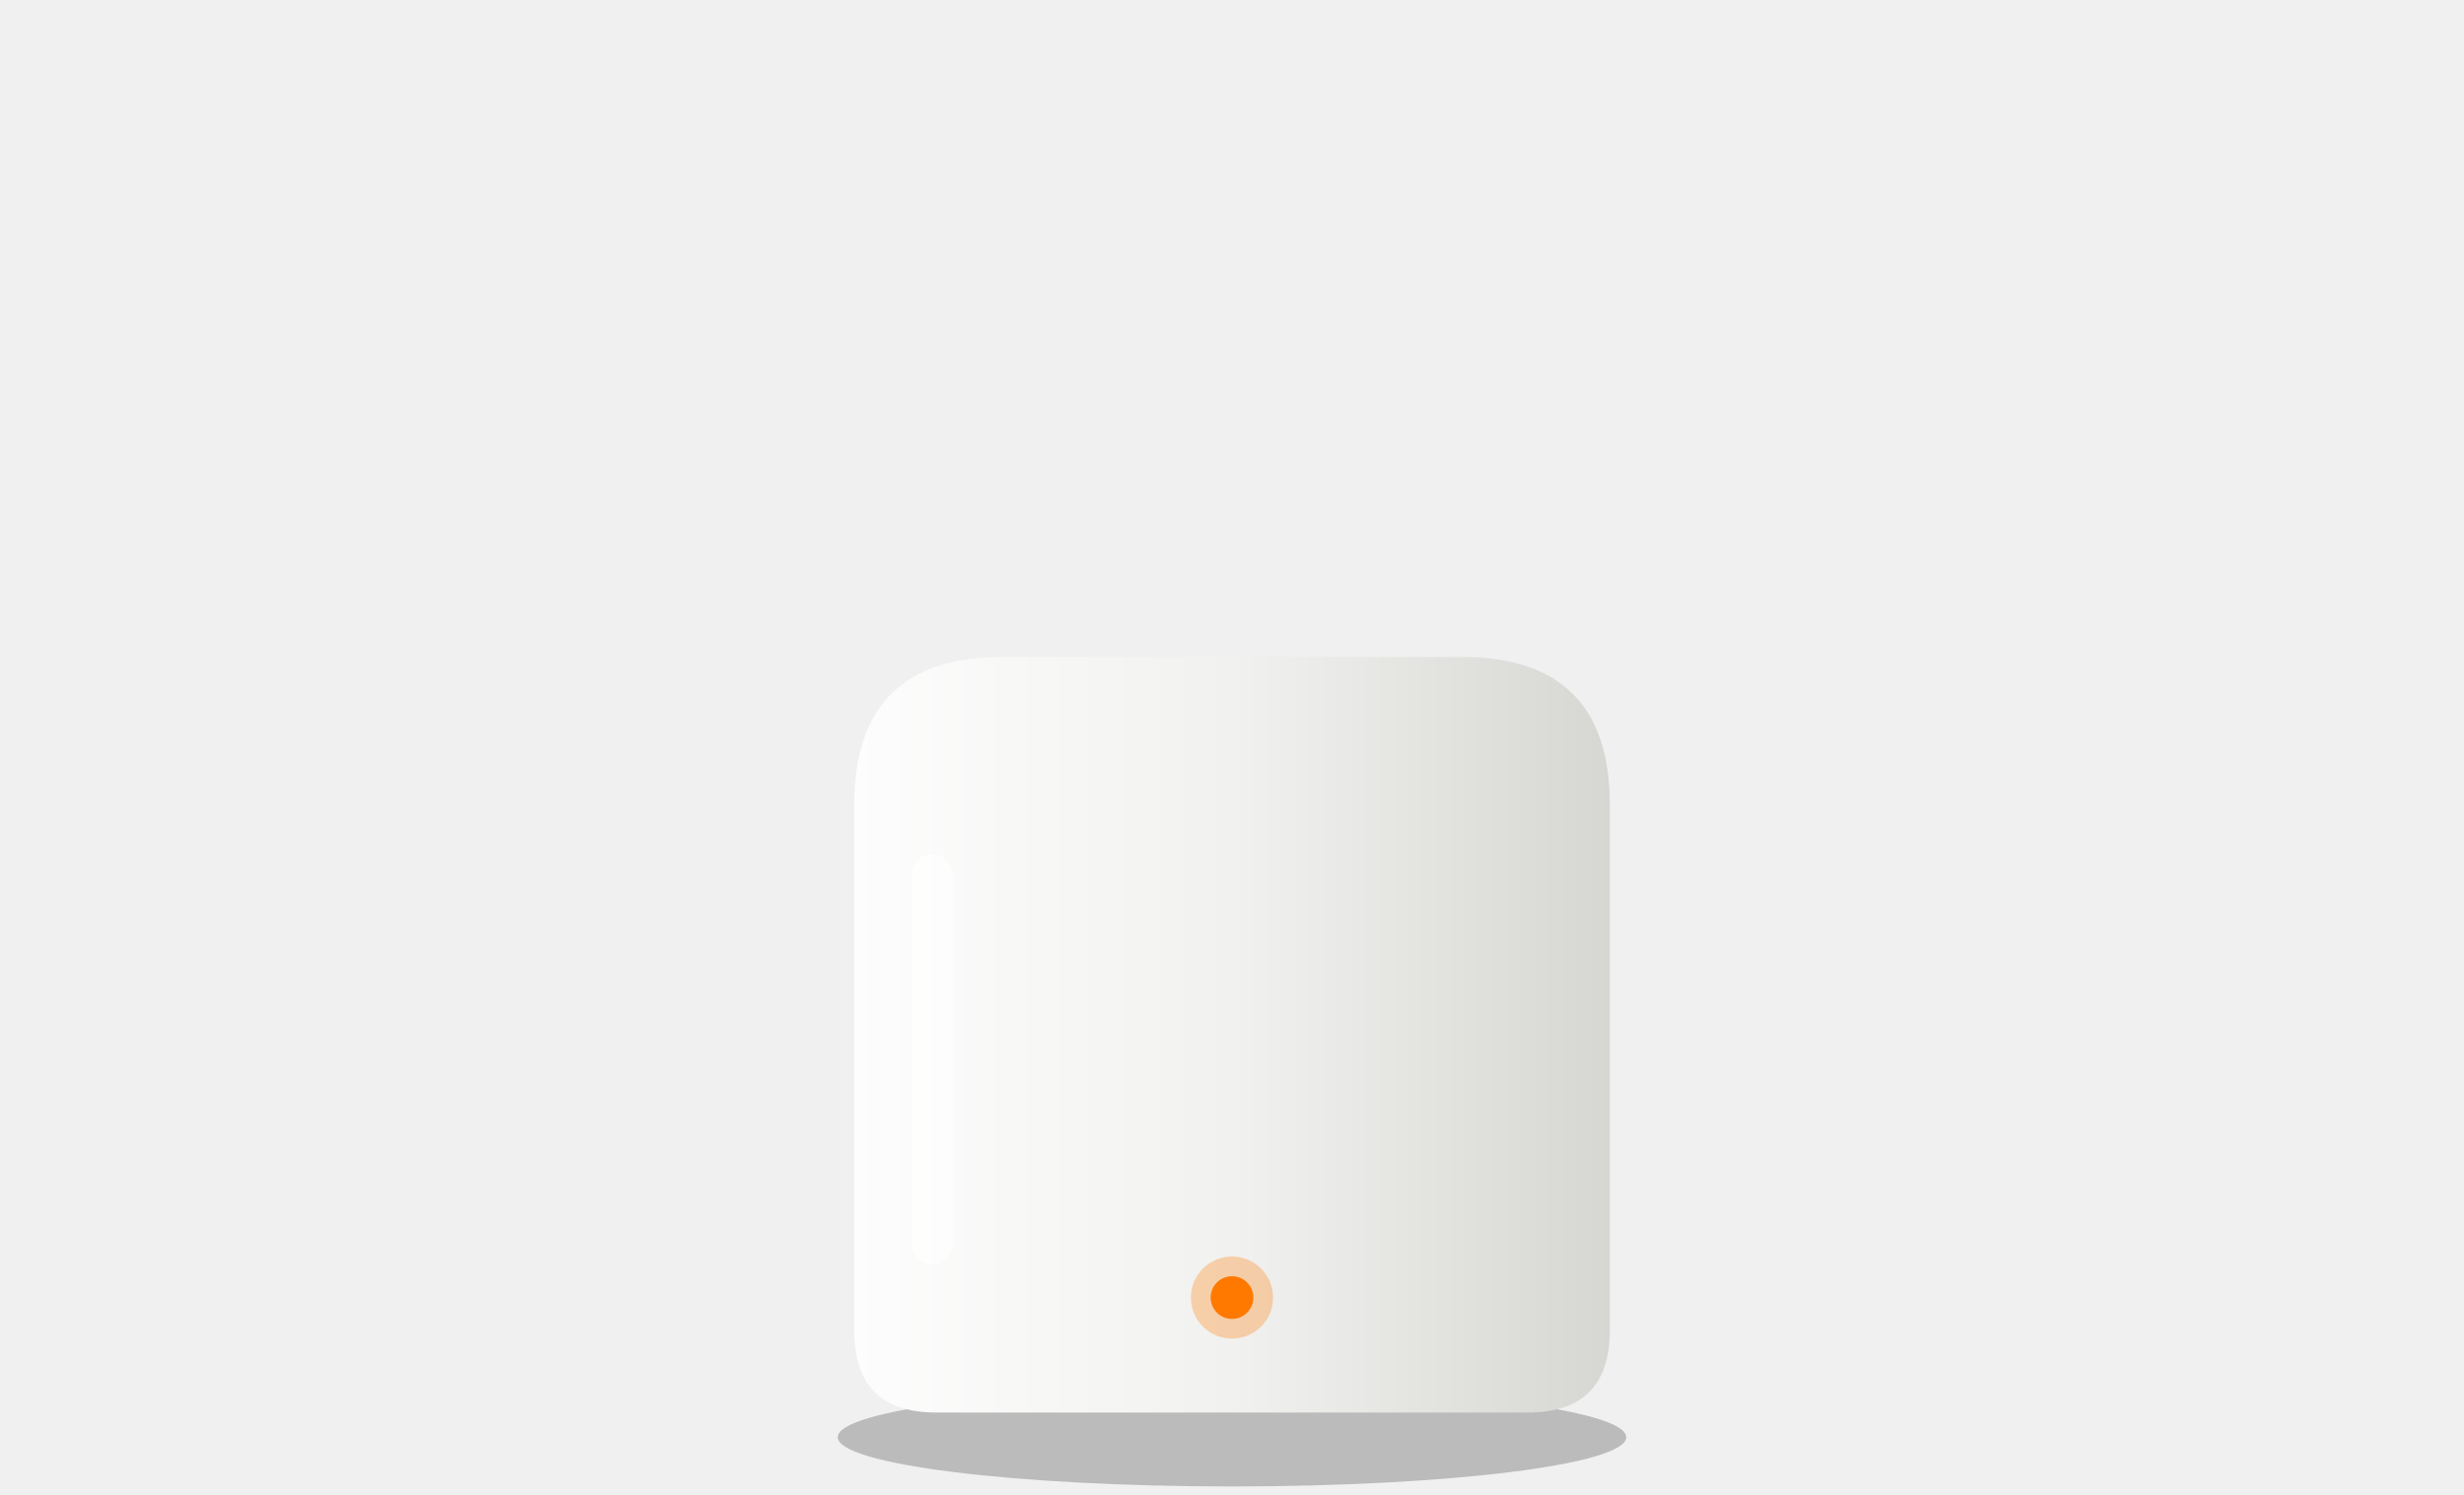
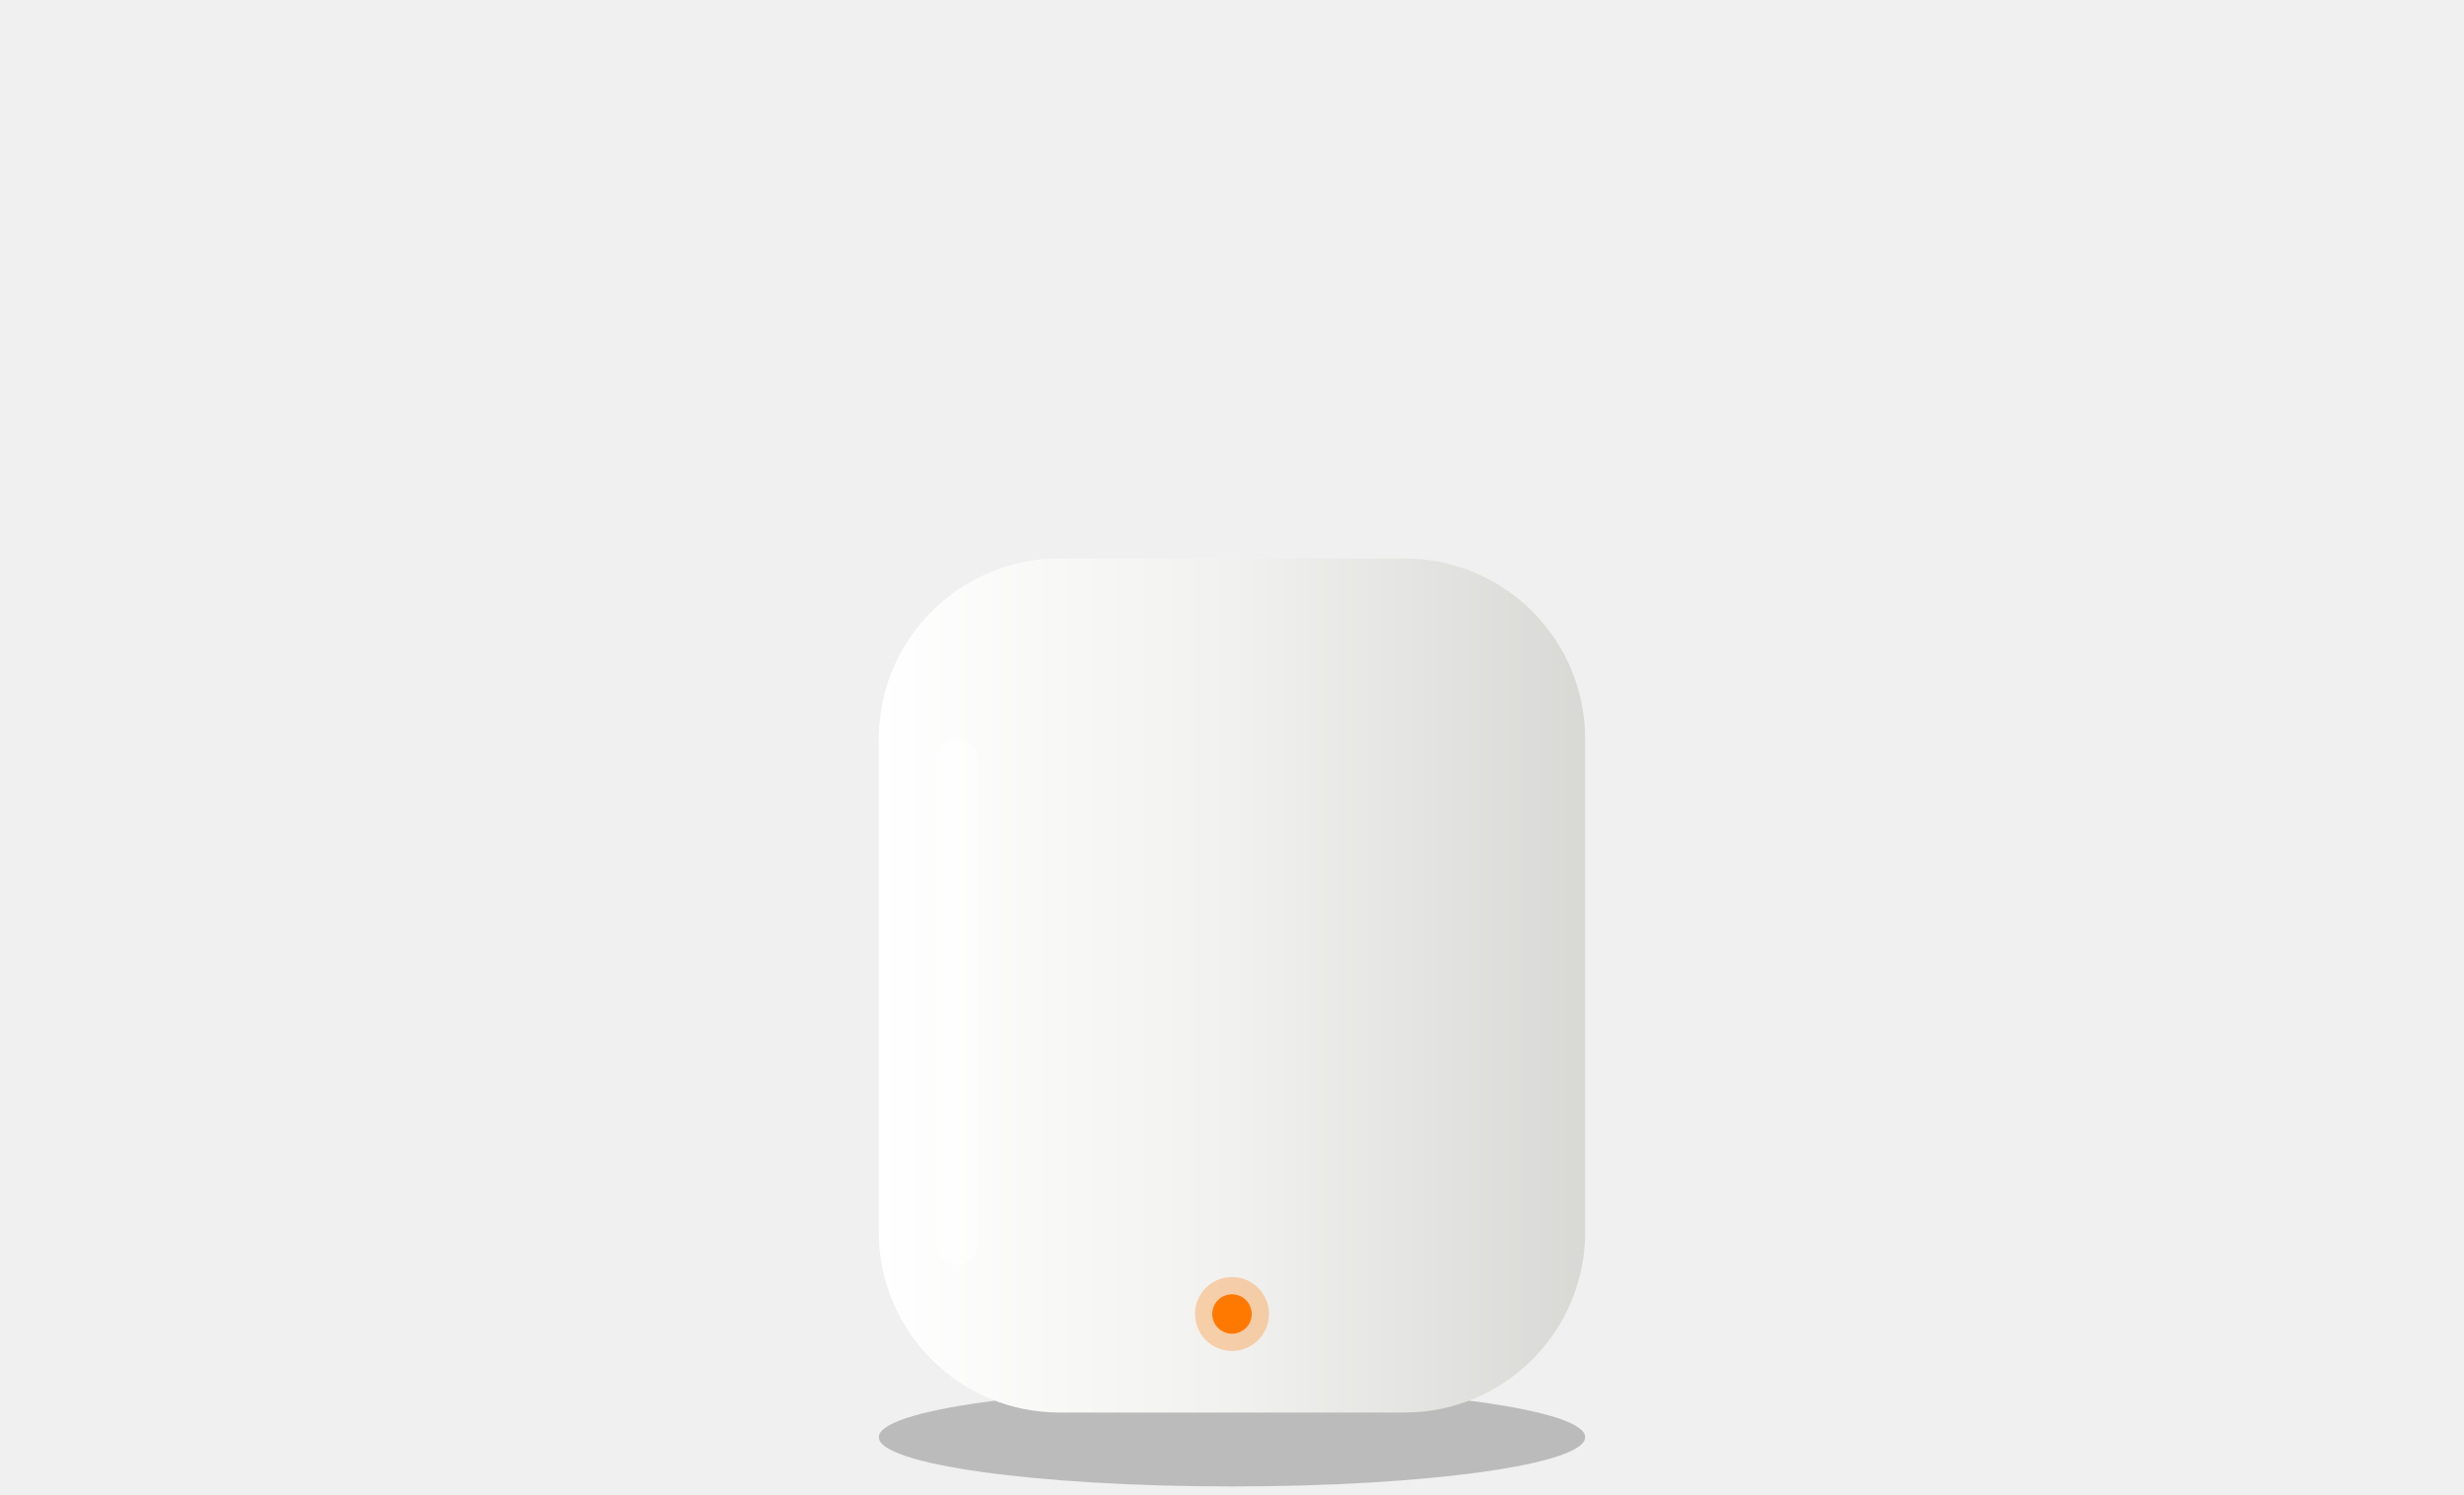
<svg xmlns="http://www.w3.org/2000/svg" viewBox="0 0 300 182">
  <defs>
-     <linearGradient id="lb-body" x1="0" y1="0" x2="1" y2="0">
-       <stop offset="0" stop-color="#fdfdfd" />
+     <linearGradient id="lb5" x1="0" y1="0" x2="1" y2="0">
+       <stop offset="0" stop-color="#ffffff" />
      <stop offset="0.5" stop-color="#f1f1ef" />
-       <stop offset="1" stop-color="#d6d6d3" />
+       <stop offset="1" stop-color="#d8d8d5" />
    </linearGradient>
  </defs>
-   <ellipse cx="150" cy="175" rx="48" ry="6" opacity=".22" />
-   <path d="M104 98 Q104 80 122 80 H178 Q196 80 196 98 V162 Q196 172 186 172 H114 Q104 172 104 162 Z" fill="url(#lb-body)" />
-   <rect x="111" y="104" width="5" height="50" rx="2.5" fill="#ffffff" opacity=".65" />
-   <circle cx="150" cy="158" r="2.6" fill="#ff7900" />
-   <circle cx="150" cy="158" r="5" fill="#ff7900" opacity=".3" />
+   <ellipse cx="150" cy="175" rx="43" ry="6" opacity=".22" />
+   <rect x="107" y="68" width="86" height="104" rx="22" fill="url(#lb5)" />
+   <rect x="114" y="90" width="5" height="64" rx="2.5" fill="#fff" opacity=".6" />
+   <circle cx="150" cy="160" r="2.4" fill="#ff7900" />
+   <circle cx="150" cy="160" r="4.5" fill="#ff7900" opacity=".3" />
</svg>
